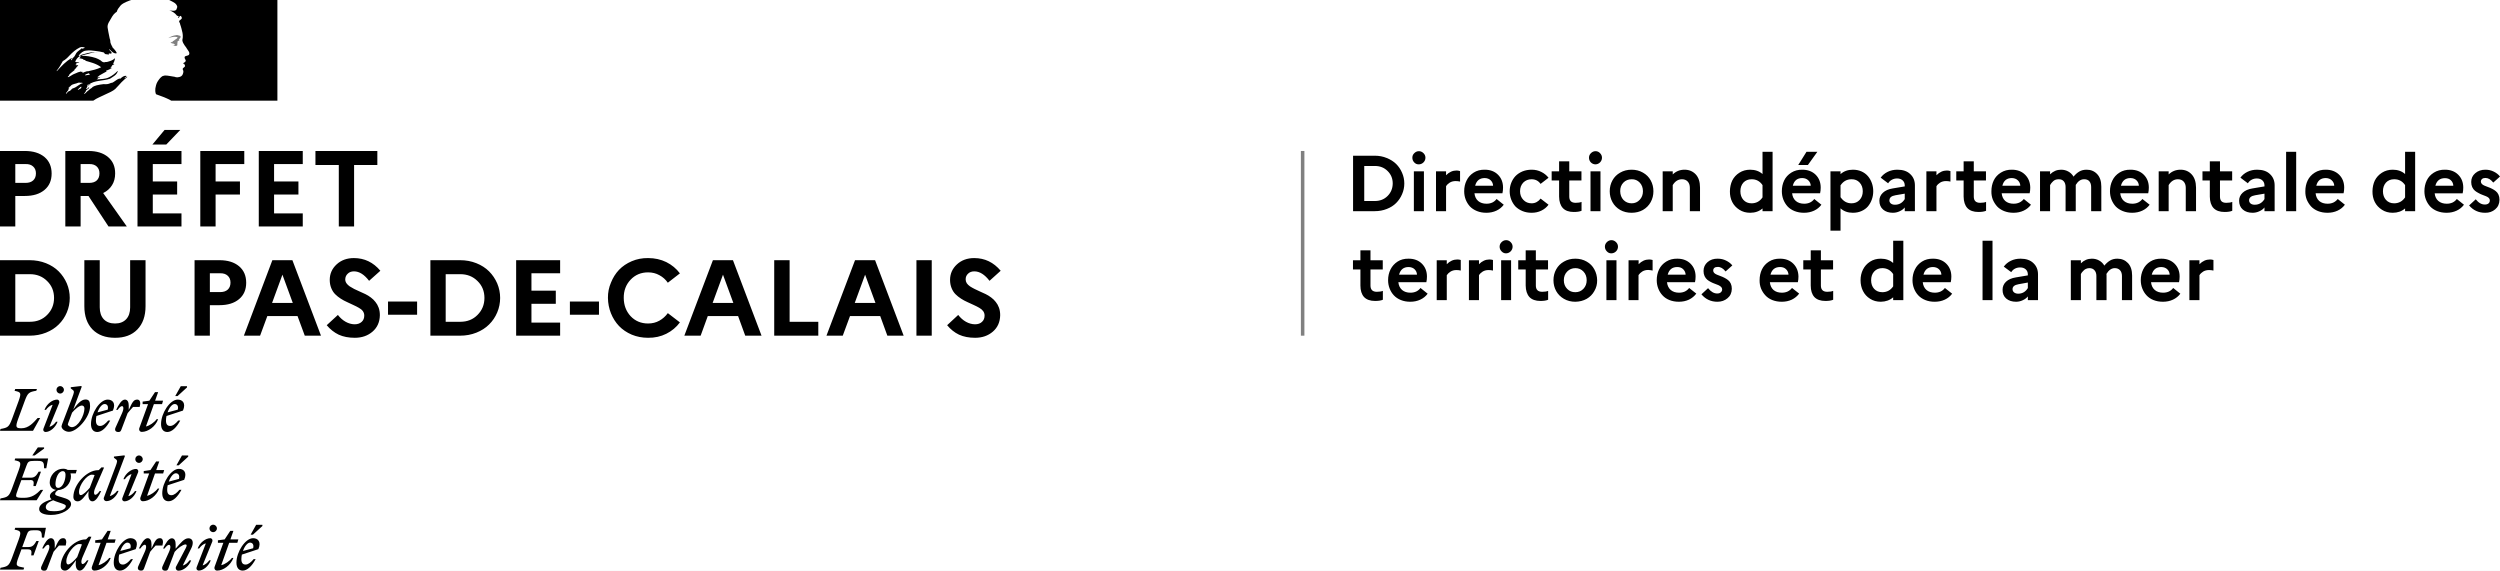
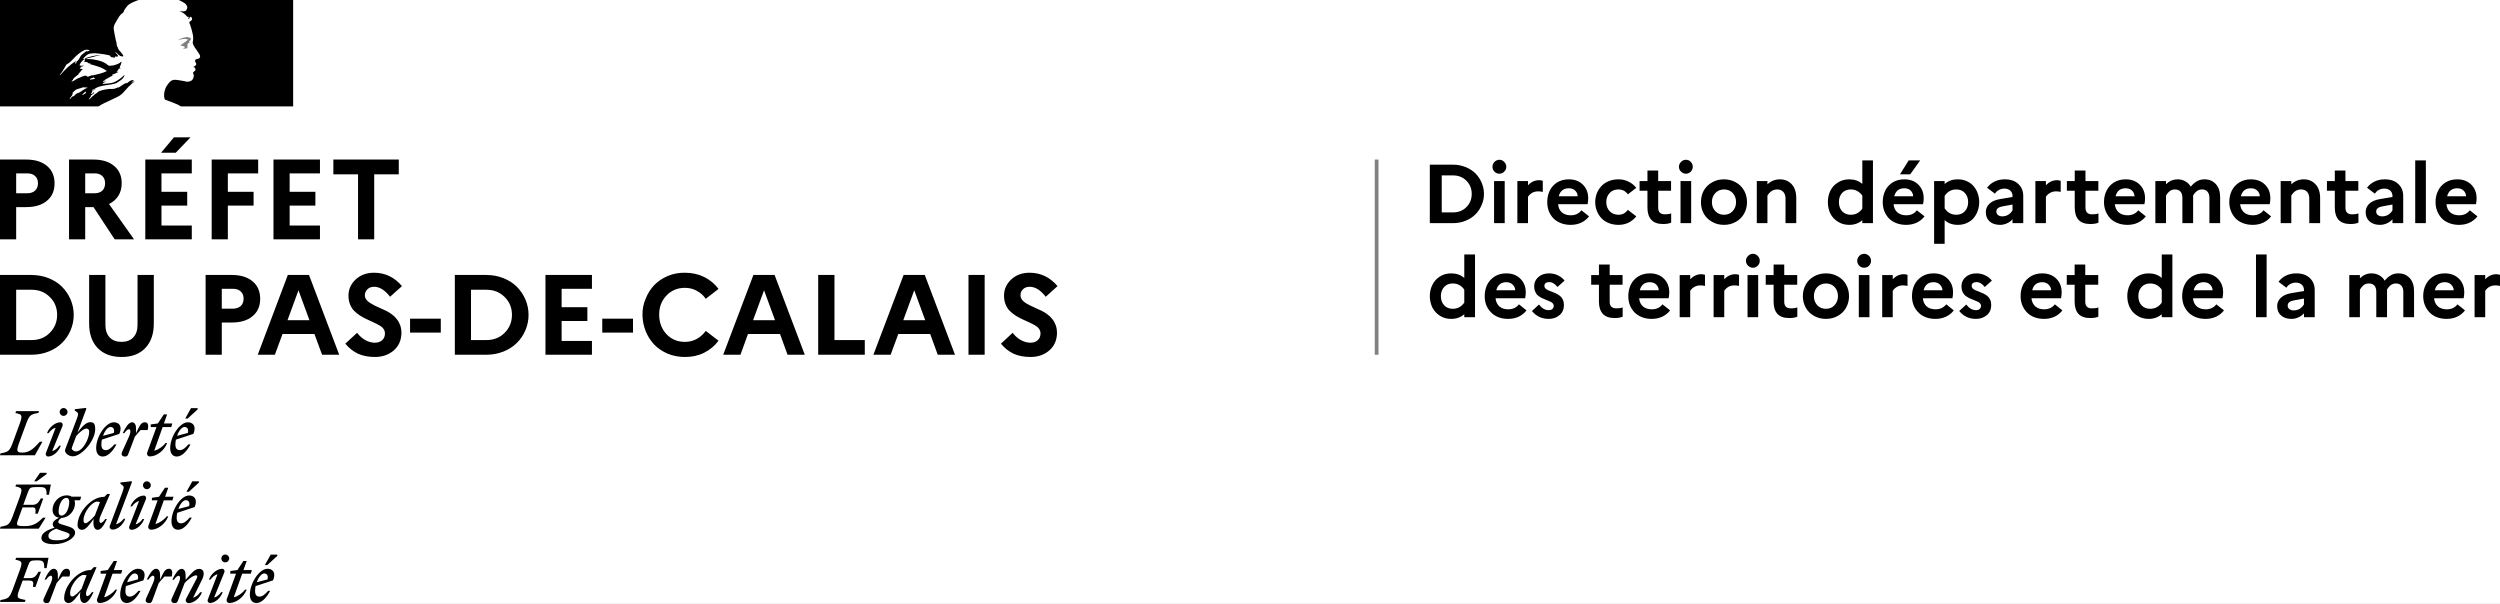
- <svg xmlns="http://www.w3.org/2000/svg" viewBox="1000 1000 24838 5670">
-   <path fill="#fff" d="M1000 1000h24838v5670h-24838z" />
+ <svg xmlns="http://www.w3.org/2000/svg" viewBox="1000 1000 23503 5670">
+   <path fill="#fff" d="M1000 1000h23503v5670h-23503z" />
  <g>
    <path d="M2145 1884c11-11 22-22 32-34 20-23 40-44 63-64 7-6 14-12 21-16 2-2 2-6 4-8-9 4-15 11-25 15-2 0-4-2-2-4 7-5 14-10 20-15h-1c-2 0-2-2-2-4-25-4-43 13-60 28-4 2-8-2-9-2-28 9-49 34-77 45v-4c-11 4-22 11-34 13-17 4-32 2-47 2-23 2-46 7-69 12-1 0-1 0-2 1-12 3-24 8-35 14l-4 4c-4 4-8 9-13 11-12 6-21 16-31 25-1 1-2 1-3 1-10 10-20 20-30 29-1 1-4 1-6 1 0-1 1-1 1-2 2-3 3-5 5-8l6-9c3-4 5-8 8-11 1-1 1-2 0-2-1-1-2-1-3-1 9-9 21-17 32-24-1 0-3-1-2-2 1-2 2-3 3-5 0-1 0-1 1-2 0-1-1-1-1-2l-9 6c-5 4-8 12-15 12h-3c-1 0-2 0-2-1v-1c0-1 1-1 1-2s1-1 1-2c0 0 0-1 1-1 0-1 1-2 1-2 0-1 1-1 1-2 1-1 2-3 2-4 0-1 1-1 1-2 1-1 1-2 2-3 1-2 0-3-1-3 3-5 8-8 13-11h-1c7-4 15-8 22-12l3-3c-11 4-20 9-30 15 0 0-2 1-3 2 0 0-2 1-5-2v-1c2-4 8-6 11-9 2 0 4 0 4 2 61-47 144-36 214-60 6-4 11-8 17-11 9-4 17-13 28-19 15-11 26-25 32-43 0-2-2-4-2-4-25 26-53 47-83 62-40 21-83 17-125 23 2-4 6-4 9-4 0-6 4-8 8-11h6c2 0 2-4 4-4 4 0 10-2 8-2-6-8-17 6-26 0 4-4 2-9 6-11h8c0-4 4-8 4-8 28-17 55-30 81-45-6 0-9 6-15 2 4 0 0-6 4-6 21-6 38-17 59-25-8 0-13 6-21 0 4-2 6-6 11-6v-6c0-2 2-2 4-2-2 0-4-2-4-2 2-4 8-2 11-6-2 0-6 0-6-2 6-8 15-9 25-11-2-4-8 0-8-4 0-2 2-2 4-2h-4c-4-2-2-6-2-8 11-13 11-30 17-45-2 0-4 0-4-2-19 21-49 28-77 36h-13c-9 4-23 4-32-2-8-4-11-9-19-15-15-9-30-17-47-23-47-15-96-23-145-21 21-11 44-12 66-19 32-9 62-21 96-19-6-2-13 0-19 0-26-2-53 6-81 11-19 4-36 11-55 15-11 4-17 15-30 13v-6c19-23 42-45 72-47 34-6 66 0 100 4 25 2 47 8 72 13 9 0 11 15 19 17 11 4 23 0 34 8 0-4-2-8 0-11 8-8 17 2 25-2 15-9-13-26-21-40 0-2 2-4 2-4 15 13 26 28 45 38 9 4 32 9 28-2-9-21-28-38-44-57v-8c-4 0-4-2-6-4v-8c-8-4-6-11-9-17-6-9-2-23-6-34-4-11-6-21-8-32-6-32-13-60-17-91-4-36 21-64 38-96 13-23 28-45 53-60 6-23 21-42 36-60 15-18 40-30 58-38 26-12 50-19 50-19h-1304v1e3h927c36-26 72-38 122-63 24-10 78-35 96-53m-290-136c-4 0-11 2-9-2 2-9 15-9 23-13 4-2 9-6 13-4 4 6 9 4 13 8-12 11-27 6-40 11m-290-41s-2-2-2-4c25-32 43-62 61-96 25-13 45-32 64-53 32-34 66-64 106-83 15-6 34-4 49 2-6 8-15 6-23 11-2 0-4 0-6-2 2-2 2-4 2-6-19 21-45 30-60 55-11 19-19 43-43 49-8 2 2-6-2-4-59 36-100 80-146 131m157-125c-2 4-4 4-6 8-2 4-4 6-8 8-2 0-4 0-4-2 2-8 8-15 15-17 3-1 3 1 3 3m88 283c-1 2-3 4-5 6 2 0 4 2 2 3-4 4-9 8-14 10h-3c-2 2-5 4-7 7-2 2-13 1-10-2 5-4 9-9 14-13 3-2 6-5 8-8 1-2 2-3 4-4 3-2 13-3 11 1m-34-15c-8 5-15 10-22 15-8 5-17 8-25 12-1-1-2-1-3-1-7 4-13 9-19 15l-3 3-3 3-4 4c-1 1-1 2-3 3-1 1-4 1-4-1-1 1-2 1-3 2-1 1-2 1-3 2h-2c-2 2-5 4-7 6-4 4-8 7-11 12v1l-1 1s0 1-1 1c0 1-1 1-1 2 0 0-1 1-2 1l-1-1s0-1-1-1c-1-1-1-2-2-3v-1c2-2 4-4 6-7 1-1 1-2 2-2 1-1 2-3 3-4 0-1 1-1 1-2 2-3 4-5 6-8l1-1c1-1 2-3 3-4s1-2 2-4v-1c1-2 1-3 2-4v-1c0-1 0-1 1-2 0-1 0-2 1-3v-1c2-4 5-7 8-10h-1c-3 2-5 4-7 6-2 2-6-1-3-3 2-1 3-3 4-4 3-3 6-7 10-10 2-2 4-3 6-4l1-1c1-2 3-3 4-5 18-17 49-17 72-28 9-4 21 2 30 0 6 0 11 0 17 4-17 3-32 14-48 24m39-132c-2-2 6 0 8-4h-15c-2 0-2-2-2-4-9 2-21 6-30 8-13 4-25 13-40 17-21 8-38 25-60 32-2 0-2-2-2-4 2-6 9-8 13-13 0-2 0-4-2-4 15-21 36-32 55-49v-6c6-8 15-11 19-21 2-6 10-13 19-17-2-2-6-2-6-6-8 0-15 4-23-2 4-3 8-5 12-7-2 0-3-1-4-3-2-4 4-8 9-9 8-2 17-2 23-8-13-2-28 4-42-4 9-25 25-45 47-57 2 0 6 0 6 2 0 9-6 17-15 19 15 4 30 4 45 11-2 4-6 2-8 2 9 6 21 2 30 9-6 6-11 0-17 0 59 17 121 30 170 68-42 21-85 30-130 40-6 0-9 0-15-2 0 2 0 6-2 6-8 0-13 0-19 4-7 6-18 8-24 2" fill="black" />
    <path d="M3755 1e3h-1074s2 0 10 5c9 5 20 11 27 14 14 7 27 16 36 30 4 6 9 17 6 25-4 9-6 25-15 28-11 6-26 6-40 4-8 0-15-2-23-4 28 11 55 25 74 51 2 4 9 6 17 6 2 0 2 4 2 6-4 4-8 6-6 11h6c9-4 8-23 21-17 9 6 13 19 8 28-8 8-15 13-23 19-2 4-2 9 0 13 6 8 8 15 9 23 6 13 8 28 13 42 8 28 15 57 13 85 0 15-8 28-2 43 4 15 13 26 21 40 8 11 15 19 21 30 11 19 32 38 23 59-6 13-26 11-40 19-11 9-2 25 4 34 9 17-11 28-25 34 4 6 11 4 13 8 2 9 11 15 6 25-8 11-30 17-19 34 8 13 3 28-2 42-6 17-21 25-34 28-11 4-25 4-36 2-4-2-8-4-11-4-32-4-64-13-96-13-9 2-19 4-26 7-9 6-16 13-23 20-1 2-3 3-4 5-1 1-2 2-2 3l-2 2c-6 7-10 14-15 22 0 1-1 1-1 1 0 1-1 2-2 3-6 11-11 23-14 35-13 43-7 80 2 89 2 2 62 21 104 40 20 9 33 15 45 23h1055v-1e3z" fill="black" />
    <path d="M2745 1366c8 2 19 2 19 6-4 15-26 19-38 34h-6c-6 4-4 13-9 13-6-2-11 0-17 2 8 8 17 13 28 11 2 0 6 4 6 8 0 0 2 0 4-2 2 0 4 0 4 2v8c-6 8-15 4-23 6 15 4 30 4 44 0 11-4 0-23 8-32-4 0 0-6-4-6 4-4 8-9 11-11 4 0 9-2 11-6 0-4-8-6-6-9 11-8 21-19 17-30-2-6-17-6-26-10s-21 0-32 2c-9 0-19 6-28 8-13 4-25 11-36 19 13-6 26-8 41-11 11-2 20-4 32-2" stroke-width="1" fill="gray" />
  </g>
  <g>
    <path d="M1e3 3250v-750h247q123 0 195 60 71 60 71 164 0 104-71 163-71 60-195 60h-95v303zm152-433h102q49 0 76-25t27-70q0-43-28-68-27-25-75-24h-102zm497 433v-750h229q124 0 195 60 72 60 71 164 0 67-31 116-31 50-88 78l235 332h-182l-199-303h-78v303zm152-433h86q48 0 74-24 27-25 27-71 0-43-27-68t-74-24h-86zm565 433v-750h437v130h-285v173h242v130h-242v187h285v130zm148-814 121-145h156l-139 145zm476 814v-750h437v130h-285v173h242v130h-242v317zm581 0v-750h437v130h-285v173h242v130h-242v187h285v130zm563-611v-139h615v139h-231v611h-152v-611zm-3134 1696v-750h294q87 0 163 30 75 30 126 81 51 51 81 120 29 69 29 144t-29 144-81 120q-51 51-126 81-75 30-163 30zm152-138h145q104 0 171-68 69-69 69-169 0-101-69-168-68-68-171-68h-145zm686-155v-457h153v469q0 75 40 118 40 42 112 42 70 0 110-42 40-42 40-118v-469h153v457q0 147-81 231t-223 83q-141 0-223-83-81-84-81-231zm1095 293v-750h247q123 0 195 60 71 60 71 164 0 104-71 163-71 60-195 60h-95v303zm152-433h102q49 0 76-25t27-70q0-43-28-68-27-25-75-24h-102zm338 433 283-750h199l284 750h-161l-72-195h-300l-72 195zm280-325h206l-103-281zm543 221 111-102q34 44 77 68 43 24 88 25 45 0 71-24 26-23 26-63 0-24-14-44-15-20-40-33-24-14-55-28-31-15-62-29-32-14-63-34t-55-44q-24-24-39-61-15-37-15-81 0-91 68-154 68-63 172-63 157 0 263 126l-112 100q-72-94-150-94-39 0-62 23-24 22-25 56 0 21 12 39 12 17 32 31 20 13 45 26 26 12 54 25 29 13 57 26 29 14 55 34 26 19 45 44 20 24 32 57 12 33 12 75-2 102-73 163-71 61-176 61-92 0-160-31-67-32-119-94zm609-104v-131h289v131zm421 208v-750h295q87 0 162 30 75 30 126 81 51 51 81 120 29 69 29 144t-29 144q-29 69-81 120-51 51-126 81-75 30-162 30zm152-138h145q104 0 171-68 69-69 69-169 0-101-69-168-68-68-171-68h-145zm700 138v-750h437v130h-285v173h242v130h-242v187h285v130zm534-208v-131h289v131zm408-14q-29-73-30-153t30-152q29-73 80-127 52-54 127-86 75-32 162-31 99 0 181 40 82 41 135 112l-120 93q-33-48-84-75-50-28-112-28-105 0-174 73-69 73-68 181t68 181q69 73 174 73 62 0 112-28t84-75l120 92q-53 72-135 113t-181 40q-87 0-162-31-75-32-127-86-51-54-80-126zm729 222 284-750h199l284 750h-162l-71-195h-301l-71 195zm281-325h206l-103-281zm612 325v-750h153v612h285v138zm519 0 284-750h199l284 750h-162l-71-195h-300l-72 195zm281-325h206l-103-281zm613 325v-750h152v750zm305-104 110-102q34 44 77 68 43 24 89 25 45 0 70-24 26-23 26-63 0-24-14-44-15-20-39-33-24-14-55-28-31-15-63-29t-63-34q-31-20-55-44-24-24-39-61-15-37-15-81 0-91 68-154 68-63 172-63 157 0 263 126l-111 100q-72-94-151-94-39 0-62 23-24 22-24 56 0 21 11 39 12 17 32 31 20 13 46 26 26 12 53 25 29 13 57 26 29 14 55 34 26 19 45 44 20 24 32 57 12 33 12 75-2 102-73 163-71 61-176 61-92 0-160-31-67-32-118-94z" />
    <path d="M13942 2500v1835" fill="none" stroke="gray" stroke-width="35" />
-     <path d="M14443 3098v-551h216q64 0 119 23 55 22 93 59 38 38 59 88 22 50 22 106t-22 106q-21 50-59 88-38 38-93 59-55 22-119 22zm111-101h106q76 0 126-50 50-50 51-124 0-74-51-124-50-50-126-50h-106zm497-383q-19-20-19-47t19-45q20-20 46-20t46 20q19 19 19 45t-19 46q-19 19-46 20t-46-19zm-4 484v-396h100v396zm220 0v-396h100v39q46-47 104-47 17 0 35 6v104q-22-5-44-5-33 0-58 15-24 15-37 36v248zm280-198q0-59 24-107 23-48 70-78t110-29q82 0 132 50 50 50 50 128 0 30-6 56h-278q5 49 37 77 32 27 83 27 32 0 58-12 26-13 42-35l71 57q-28 38-73 59-45 21-100 21-51 0-93-17-42-17-70-46-27-30-42-68-15-39-15-83zm109-55h178q-1-31-23-53-22-22-60-23-75 0-95 76zm358 137q-15-39-15-82 0-43 15-82 15-39 42-68 28-29 70-47 42-17 91-17 53 0 96 22 43 21 72 58l-79 61q-32-46-90-46-49 0-82 33-32 34-32 86 0 52 33 86 32 34 82 34 28 0 51-13 23-13 38-34l79 61q-28 38-72 59-43 21-96 21-50 0-91-17-41-17-70-46-27-30-42-69zm402-189v-91h74v-99h101v99h121v91h-121v160q0 62 63 62 37 0 59-9v88q-27 12-77 12-73 0-109-39-36-39-37-114v-160zm390-179q-19-20-19-47t19-45q20-20 46-20 27 0 45 20 19 19 19 45t-19 46q-19 19-45 20-26 0-46-19zm-4 484v-396h99v396zm218-90q-27-49-27-108t27-108q27-49 77-77 50-29 113-29 63 0 113 29 50 28 77 77 27 49 27 108t-27 108q-27 49-77 78-50 28-113 28-63 0-113-28-50-29-77-78zm109-194q-33 34-32 86t32 86q33 34 82 34 48 0 80-35 32-34 32-85 0-52-32-86-32-34-80-33-50 0-82 33zm390 284v-396h100v31q49-47 117-47 67 0 111 46 43 46 43 131v235h-101v-232q0-39-21-62-21-23-57-23-57 0-92 58v259zm691-91q-24-48-23-107t23-106q24-48 71-78t107-30q74 0 123 43v-221h100v590h-100v-27q-49 43-123 43-61 0-107-30-47-30-71-77zm111-193q-30 34-30 86t30 86q31 34 81 34 69 0 109-59v-122q-40-59-109-58-50 0-81 33zm382 86q0-59 23-107 23-48 71-78t109-29q82 0 133 50 50 50 50 128 0 30-6 56h-278q5 49 37 77 32 27 83 27 32 0 58-12 26-13 42-35l71 57q-28 38-73 59-45 21-100 21-51 0-94-17-42-17-69-46-27-30-42-68-15-39-15-83zm109-55h178q-1-31-24-53-22-22-60-23-75 0-94 76zm54-206 82-131h108l-94 131zm320 653v-590h100v28q49-44 123-44 46 0 85 17 38 17 64 47 25 29 39 68 14 39 14 82 0 43-14 82-14 39-39 69-25 29-64 46-38 17-85 17-75 0-123-44v222zm100-331 1-1q41 60 108 60 50 0 81-34 31-34 31-86t-31-86q-31-34-81-33-68 0-108 59l-1-1zm386 33q0-46 35-79 35-33 98-43l119-20v-10q0-31-21-50-21-19-55-19-29 0-52 13-23 12-37 35l-74-56q27-37 70-58t96-21q83 0 128 44 46 43 46 112v256h-101v-37q-19 24-51 38-32 15-67 15-60 0-97-32-37-32-37-88zm99-4q0 19 15 32 15 12 41 12 63 0 97-56v-54l-93 16q-59 10-59 50zm368 108v-396h100v39q46-47 104-47 17 0 35 6v104q-22-5-44-5-33 0-58 15-24 15-37 36v248zm297-305v-91h73v-99h101v99h121v91h-121v160q0 62 63 62 37 0 59-9v88q-27 12-76 12-73 0-110-39-36-39-37-114v-160zm349 107q0-59 23-107 23-48 71-78t109-29q82 0 132 50 50 50 51 128 0 30-6 56h-278q5 49 36 77 32 27 83 27 32 0 58-12 26-13 43-35l71 57q-28 38-73 59-45 21-100 21-51 0-94-17-42-17-69-46-27-30-43-68-15-39-14-83zm109-55h178q-1-31-24-53-22-22-60-23-75 0-94 76zm374 253v-396h100v30q47-46 109-46 40 0 72 18 33 18 52 51 26-32 56-50 31-19 74-19 64 0 105 44 41 44 41 124v244h-101v-240q0-36-18-57t-53-20q-48 0-82 56 1 5 0 17v244h-101v-240q0-36-18-57-18-21-52-20-16 0-30 5-14 5-24 15-10 10-17 18-6 8-13 20v259zm695-198q0-59 24-107 23-48 70-78t110-29q82 0 132 50 50 50 50 128 0 30-6 56h-278q5 49 37 77 32 27 83 27 32 0 58-12 26-13 42-35l72 57q-28 38-73 59-45 21-101 21-51 0-93-17-42-17-70-46-27-30-42-68-15-39-15-83zm109-55h178q-1-31-23-53-22-22-60-23-75 0-95 76zm375 253v-396h99v31q49-47 118-47 67 0 110 46 43 46 44 131v235h-102v-232q0-39-21-62-21-23-57-23-57 0-92 58v259zm435-305v-91h73v-99h101v99h121v91h-121v161q0 62 63 61 37 0 59-9v88q-27 12-76 12-73 0-110-39-36-39-37-113v-161zm364 201q0-46 35-79 35-33 98-43l119-20v-10q0-31-21-50-21-19-55-19-29 0-52 13-23 12-37 35l-74-56q27-37 70-58t96-21q83 0 128 44 46 43 46 112v256h-101v-37q-19 24-51 38-32 15-67 15-60 0-97-32-37-32-37-88zm99-4q0 19 15 32 15 12 41 12 63 0 97-56v-54l-93 16q-59 10-60 50zm368 108v-590h100v590zm191-198q0-59 23-107 23-48 71-78t109-29q82 0 133 50 50 50 50 128 0 30-6 56h-278q5 49 36 77 32 27 83 27 32 0 58-12 26-13 43-35l71 57q-28 38-73 59-45 21-100 21-51 0-94-17-42-17-69-46-27-30-43-68-15-39-14-83zm109-55h178q-1-31-24-53-22-22-60-23-75 0-94 76zm581 162q-24-48-23-107t23-106q24-48 71-78t107-30q74 0 123 43v-221h100v590h-100v-27q-50 43-123 43-61 0-107-30-47-30-71-77zm111-193q-30 34-30 86t30 86q31 34 81 34 69 0 109-59v-122q-40-59-109-58-50 0-81 33zm382 86q0-59 23-107 23-48 71-78t110-29q82 0 132 50 50 50 50 128 0 30-6 57h-278q5 49 37 76 32 27 83 27 32 0 58-12 26-13 42-35l71 57q-28 38-73 59-45 21-100 21-51 0-94-17-42-17-69-46-27-30-42-68-15-39-15-83zm109-55h178q-1-31-23-53-22-22-60-22-75 0-95 75zm335 196 66-61q42 53 91 52 23 0 36-11 13-11 13-30 0-14-10-24-10-10-27-17-16-7-36-14-20-7-39-18-20-10-36-23-16-13-27-36-10-22-10-51 0-53 40-87 40-35 101-35 45 0 83 19 39 19 62 49l-67 60q-36-46-78-46-22 0-33 10-12 10-12 26 0 13 10 24 10 10 27 17 17 7 36 14 20 7 39 17 20 10 36 23 17 13 27 35 10 22 10 51-1 60-43 95-41 35-100 34-97 0-159-73zm-11089 636v-91h74v-99h100v99h122v91h-122v160q0 62 63 62 37 0 60-9v88q-27 12-77 12-73 0-110-39-36-40-36-114v-160zm349 107q0-59 24-107 24-48 70-78t110-29q82 0 132 50 50 50 50 128 0 30-6 56h-278q5 49 37 77 32 27 83 27 32 0 58-12 26-13 42-35l71 57q-28 38-73 59-45 21-100 21-51 0-93-17-42-17-70-47-27-29-42-68-15-39-15-82zm109-55h178q-1-31-23-53-22-22-60-23-75 0-95 76zm374 253v-396h100v39q46-47 105-47 17 0 34 5v105q-22-5-43-5-33 0-58 15-24 15-38 36v248zm320 0v-396h100v39q46-47 104-47 17 0 35 5v105q-22-5-44-5-33 0-58 15-24 15-37 36v248zm324-485q-19-20-19-46t19-45q20-20 46-20t45 20q19 19 19 45t-19 46q-19 19-45 20t-46-20zm-4 485v-396h99v396zm170-305v-91h74v-99h101v99h121v91h-121v160q0 62 63 62 37 0 59-9v88q-27 12-76 12-73 0-110-39-36-40-37-114v-160zm377 215q-27-49-27-108t27-108q27-49 77-77 50-29 113-29 63 0 113 29 50 28 76 77 27 49 28 108t-28 108q-27 49-76 77-50 28-113 29-63 0-113-29-50-29-77-77zm109-194q-33 34-33 86t33 86q33 34 82 33 48 0 80-34 32-34 32-85 0-52-32-86-32-34-80-34-49 0-82 34zm394-201q-19-20-19-46t19-45q20-20 46-20t46 20q19 19 19 45t-19 46q-19 19-46 20t-46-20zm-4 485v-396h100v396zm220 0v-396h100v39q46-47 104-47 17 0 35 5v105q-22-5-44-6-33 0-58 15-24 15-38 36v249zm280-198q0-59 23-107 23-48 71-78t110-29q82 0 132 50 50 50 50 128 0 30-6 56h-278q5 49 37 77 32 27 83 27 32 0 58-12 26-13 42-35l71 56q-28 38-73 60-45 21-100 21-51 0-94-17-42-17-69-47-27-29-42-68-15-39-15-82zm109-55h178q-1-31-24-54-22-22-59-22-75 0-95 76zm335 195 66-61q42 53 91 53 23 0 36-12 13-12 13-29 0-14-10-24-10-10-27-18-16-7-36-14-20-7-39-17-20-10-36-23-16-13-27-36-10-22-10-51 0-53 40-88 40-35 101-34 45 0 83 19 39 19 62 48l-67 60q-36-46-78-45-22 0-33 9-12 10-12 27 0 14 10 24 10 10 27 17 17 7 36 14 20 7 39 17 20 10 36 23 17 13 27 35 10 22 10 51-1 60-43 94-41 35-100 35-97 0-159-74zm578-140q0-59 23-107 23-48 70-78t110-29q82 0 132 50 50 50 51 128 0 30-6 56h-278q5 49 36 77 32 27 83 27 32 0 58-12 26-13 43-35l71 56q-28 38-73 60-45 21-100 21-51 0-94-17-42-17-69-47-27-29-43-68-15-39-14-82zm108-55h179q-1-31-24-54-22-22-60-22-75 0-95 76zm326-52v-91h74v-99h101v99h121v91h-121v160q0 62 63 62 37 0 59-9v88q-27 12-77 12-73 0-110-39-36-40-36-114v-160zm593 214q-24-48-24-107 0-58 24-106 24-48 70-78t107-30q74 0 123 43v-221h101v590h-101v-28q-50 43-123 44-61 0-107-30-46-29-70-77zm111-193q-30 33-30 86t30 86q31 33 81 33 69 0 108-58v-122q-40-59-108-59-50 0-81 34zm381 86q0-59 24-107 23-48 70-78t110-29q82 0 132 50 50 50 50 128 0 30-6 56h-278q5 49 37 77 32 27 83 27 32 0 58-12 26-13 42-35l72 57q-28 38-73 59-45 21-101 21-51 0-93-17-42-17-70-47-27-29-42-68-15-39-15-82zm109-55h178q-1-31-23-53-22-22-60-23-75 0-95 76zm587 253v-590h99v590zm199-104q0-46 34-79 35-33 98-43l119-20v-10q0-31-21-50-21-19-55-19-29 0-52 12-23 12-37 35l-74-55q27-37 70-58 43-21 96-21 83 0 128 44 46 43 46 112v256h-101v-37q-19 24-51 38-32 15-66 15-60 0-98-32-37-32-36-88zm99-5q0 19 15 32 15 12 40 13 63 0 97-56v-55l-93 17q-59 10-59 49zm579 109v-396h100v30q47-46 109-46 40 0 72 18 33 18 52 51 26-32 56-50 31-19 73-19 64 0 106 44 41 44 41 124v244h-101v-240q0-36-19-57-19-21-52-21-48 0-83 57 1 5 1 17v244h-101v-240q0-36-19-57-18-21-51-21-16 0-30 6-14 5-24 15-10 10-17 18t-13 20v259zm695-198q0-59 24-107 23-48 70-78t110-29q82 0 132 50 50 50 50 128 0 30-6 56h-278q5 49 37 77 32 27 83 27 32 0 58-12 26-13 42-35l71 57q-28 38-73 59-45 21-100 21-51 0-94-17-42-17-69-47-27-29-42-68-15-39-15-82zm109-55h178q-1-31-23-53-22-22-60-23-75 0-95 76zm374 253v-396h100v39q46-47 105-47 17 0 34 5v105q-22-5-44-5-33 0-58 15-24 15-37 36v248z" />
+     <path d="M14442 3098v-550h216q64 0 119 22 55 22 93 59 38 38 59 88 22 51 22 106t-22 105q-21 51-59 88-38 38-93 60-55 22-119 22zm112-101h106q76 0 126-50 50-50 50-124 0-74-50-124-50-50-126-50h-106zm496-383q-19-20-19-46t19-46q20-20 46-20t45 20q20 19 20 46 0 26-20 46-18 19-45 19t-46-19zm-4 484v-396h100v396zm219 0v-396h100v39q46-47 105-47 16 0 34 6v104q-22-5-44-5-33 0-58 15-24 15-37 36v248zm281-198q0-59 23-107 23-48 70-78 47-29 110-29 82 0 132 50 50 50 50 128 0 30-6 56h-277q4 49 36 77 32 27 83 27 32 0 58-12 26-13 42-35l72 57q-28 37-73 59-45 21-100 21-52 0-94-17-42-17-70-46-27-30-42-68-14-39-14-83zm108-55h178q-1-31-23-53-22-22-60-22-75 0-95 75zm358 137q-15-39-15-82t15-82q15-39 43-68 27-30 69-47 42-17 92-17 52 0 95 22 43 21 72 58l-79 61q-32-46-90-46-49 0-81 33-32 34-32 86 0 52 32 86 32 33 83 33 28 0 50-12 23-13 38-34l79 61q-29 37-72 59-43 21-95 21-50 0-92-17-42-17-69-46-28-30-43-69zm402-189v-91h74v-99h101v99h121v91h-121v160q0 62 63 62 37 0 59-9v87q-28 13-77 13-73 0-109-39-37-40-37-114v-160zm390-179q-20-20-20-46t20-46q19-20 46-20t45 20q19 19 19 46 0 26-19 46-19 19-45 19t-46-19zm-5 484v-396h100v396zm218-90q-26-49-26-108 0-59 26-108 28-49 78-77 49-29 112-29t113 29q50 28 77 77 27 49 27 108 0 59-27 108-27 49-77 77-50 29-113 29t-112-29q-50-28-78-77zm110-194q-33 34-33 86 0 52 33 86t82 33q48 0 80-34 32-34 32-85 0-52-32-86-32-33-80-33-50 0-82 33zm389 284v-396h100v31q49-47 117-47 68 0 111 46 43 46 43 130v236h-101v-232q0-39-21-62-20-23-57-23-57 0-92 58v259zm691-91q-23-49-23-107 0-58 23-106 24-49 71-78 46-30 107-30 74 0 123 43v-221h100v590h-100v-28q-50 44-123 44-61 0-107-30-47-29-71-77zm111-193q-30 33-30 86 0 53 30 86 31 33 81 33 69 0 109-58v-122q-41-58-109-58-50 0-81 33zm382 86q0-59 23-107 23-48 70-78 47-29 110-29 82 0 132 50 50 50 50 128 0 30-6 56h-277q4 49 36 77 32 27 83 27 32 0 58-12 26-13 42-35l72 57q-28 37-73 59-45 21-100 21-52 0-94-17-42-17-70-46-27-30-42-68-14-39-14-83zm108-55h178q-1-31-23-53-22-22-60-22-75 0-95 75zm54-206 82-131h108l-94 131zm321 653v-590h99v28q49-44 124-44 46 0 84 17 38 17 64 47 25 29 39 68 14 39 14 82t-14 82q-14 39-39 69-26 29-64 46-38 17-84 17-75 0-124-44v222zm99-331 1-1q41 59 108 59 51 0 81-33 31-34 31-86 0-52-31-86-30-33-81-33-67 0-108 59l-1-1zm387 33q0-46 34-79 34-32 98-43l119-20v-10q0-31-21-50-21-19-55-19-29 0-52 13-23 12-37 35l-74-56q27-37 70-58t96-21q83 0 128 44 46 43 46 112v256h-101v-37q-19 24-51 38-32 15-66 15-61 0-98-32-36-33-36-88zm99-5q0 20 15 32 15 13 40 13 62 0 97-56v-55l-93 17q-59 10-59 49zm367 109v-396h99v39q46-47 105-47 16 0 34 6v104q-22-5-43-5-34 0-58 15-25 15-38 36v248zm296-305v-91h74v-99h101v99h121v91h-121v160q0 62 63 62 37 0 59-9v87q-28 13-77 13-73 0-110-39-36-40-36-114v-160zm349 107q0-59 24-107 23-48 70-78 47-29 110-29 82 0 132 50 50 50 50 128 0 30-6 56h-278q5 49 37 77 32 27 83 27 32 0 58-12 26-13 42-35l71 57q-28 37-73 59-44 21-100 21-51 0-93-17-43-17-70-46-27-30-42-68-15-39-15-83zm109-55h178q-1-31-23-53-23-22-60-22-76 0-95 75zm374 253v-396h100v30q47-46 109-46 40 0 72 18 32 18 52 51 25-32 56-50 31-19 73-19 65 0 106 44 41 44 41 124v244h-101v-240q0-36-19-57t-52-20q-48 0-82 56 0 5 0 17v244h-101v-240q0-36-18-57-19-20-52-20-16 0-30 5-14 5-24 15-10 10-17 18-6 8-13 20v259zm695-198q0-59 23-107 24-48 71-78 47-29 109-29 82 0 133 50 50 50 50 128 0 30-6 56h-278q5 49 37 77 31 27 83 27 31 0 57-12 27-13 43-35l71 57q-28 37-73 59-45 21-100 21-51 0-94-17-42-17-69-46-27-30-42-68-15-39-15-83zm109-55h178q-1-31-24-53-22-22-60-22-75 0-94 75zm374 253v-396h100v31q49-47 117-47 67 0 110 46 44 46 44 130v236h-102v-232q0-39-20-62t-57-23q-58 0-92 58v259zm435-305v-91h74v-99h100v99h121v91h-121v160q0 62 63 62 37 0 59-9v87q-27 13-76 13-73 0-110-39-36-40-36-114v-160zm364 201q0-46 34-79 35-32 98-43l120-20v-10q0-31-21-50-21-19-55-19-30 0-53 13-23 12-36 35l-74-56q27-37 70-58t96-21q83 0 128 44 46 43 46 112v256h-101v-37q-19 24-51 38-32 15-67 15-60 0-97-32-37-33-37-88zm99-5q0 20 15 32 16 13 41 13 62 0 97-56v-55l-94 17q-59 10-59 49zm367 109v-590h100v590zm191-198q0-59 24-107 23-48 70-78 47-29 110-29 82 0 132 50 50 50 50 128 0 30-6 56h-277q4 49 36 77 32 27 83 27 32 0 58-12 26-13 42-35l72 57q-29 37-73 59-45 21-101 21-51 0-93-17-43-17-70-46-27-30-42-68-15-39-15-83zm109-55h178q-1-31-23-53-22-22-60-22-75 0-95 75zm-9540 1046q-24-49-24-107t24-106q24-49 70-78 46-30 107-30 74 0 123 43v-221h101v590h-101v-28q-50 44-123 44-61 0-107-30t-70-77zm111-193q-31 33-31 86t31 86q30 33 80 33 69 0 109-58v-122q-40-58-109-58-50 0-80 33zm381 86q0-59 23-107 24-48 71-78 46-29 109-29 82 0 132 50 51 50 51 128 0 29-6 56h-278q5 49 36 77 32 27 83 27 32 0 58-12 26-13 43-35l71 57q-28 37-73 59-45 21-100 21-52 0-94-17-42-17-69-47-28-29-43-67-14-39-14-83zm109-55h178q-1-31-24-53-22-23-60-23-75 0-94 76zm335 195 66-61q41 53 91 53 23 0 35-11 13-12 13-30 0-14-10-24-10-11-26-17-17-8-36-15-20-7-40-17-19-10-36-23-16-13-26-36-10-22-10-51 0-53 39-87 40-35 101-35 45 0 84 19 39 19 62 49l-67 60q-36-46-78-46-22 0-34 10-11 9-11 26 0 13 10 24 10 10 26 17 17 7 36 14 20 7 40 17 19 10 36 23 16 13 26 35 10 22 10 51-1 60-42 94-42 35-101 35-97 0-158-74zm557-247v-91h73v-99h101v99h121v91h-121v160q0 62 63 62 37 0 59-9v87q-27 13-76 13-74 0-110-39-37-40-37-114v-160zm349 107q0-59 23-107 23-48 70-78 47-29 110-29 82 0 132 50 50 50 50 128 0 29-6 56h-277q4 49 36 77 32 27 83 27 32 0 58-12 26-13 42-35l72 57q-28 37-73 59-45 21-100 21-52 0-94-17-42-17-70-47-27-29-42-67-14-39-14-83zm108-55h178q-1-31-23-53-22-23-60-23-75 0-95 76zm375 253v-396h99v39q46-47 105-47 16 0 34 6v104q-22-5-43-5-34 0-58 15-25 15-38 36v248zm319 0v-396h100v39q45-47 104-47 17 0 35 6v104q-23-5-44-5-33 0-58 15-24 15-37 36v248zm324-484q-20-20-20-46t20-46q19-20 46-20t45 20q19 19 19 46 0 26-19 46-19 19-45 19t-46-19zm-5 484v-396h100v396zm171-305v-91h74v-99h100v99h122v91h-122v160q0 62 63 62 38 0 60-9v87q-28 13-77 13-73 0-110-39-36-40-36-114v-160zm376 215q-27-49-27-108 0-59 27-108 27-49 77-77 50-29 113-29t113 29q50 28 77 77 27 49 27 108 0 59-27 108-27 49-77 77-50 29-113 29t-113-29q-50-28-77-77zm109-194q-32 34-32 86 0 52 32 86t83 33q48 0 79-34 32-34 32-85 0-52-32-86-31-33-79-33-50 0-83 33zm394-200q-19-20-19-46t19-46q20-20 46-20t46 20q19 19 19 46 0 26-19 46-19 19-46 19t-46-19zm-4 484v-396h100v396zm220 0v-396h99v39q46-47 105-47 16 0 34 6v104q-22-5-43-5-34 0-58 15-25 15-38 36v248zm280-198q0-59 23-107 24-48 71-78 46-29 109-29 82 0 132 50 51 50 51 128 0 29-6 56h-278q5 49 36 77 32 27 83 27 32 0 58-12 26-13 43-35l71 57q-28 37-73 59-45 21-100 21-52 0-94-17-42-17-69-47-28-29-43-67-14-39-14-83zm109-55h178q-2-31-24-53-22-23-60-23-75 0-94 76zm335 195 66-61q41 53 91 53 23 0 35-11 13-12 13-30 0-14-10-24-10-11-26-17-17-8-36-15-20-7-40-17-19-10-36-23-16-13-26-36-10-22-10-51 0-53 39-87 40-35 101-35 45 0 84 19 39 19 62 49l-67 60q-36-46-78-46-22 0-34 10-11 9-11 26 0 13 10 24 10 10 26 17 17 7 36 14 20 7 40 17 19 10 36 23 16 13 26 35 10 22 10 51-1 60-42 94-42 35-101 35-97 0-158-74zm577-140q0-59 23-107 24-48 71-78 47-29 109-29 82 0 133 50 50 50 50 128 0 29-6 56h-278q5 49 37 77 31 27 82 27 32 0 58-12 27-13 43-35l71 57q-28 37-73 59-45 21-100 21-51 0-94-17-42-17-69-47-27-29-42-67-15-39-15-83zm109-55h178q-1-31-24-53-22-23-60-23-75 0-94 76zm325-52v-91h74v-99h100v99h122v91h-122v160q0 62 63 62 38 0 60-9v87q-28 13-77 13-73 0-110-39-36-40-36-114v-160zm593 214q-24-49-24-107t24-106q23-49 70-78 46-30 107-30 74 0 123 43v-221h100v590h-100v-28q-50 44-123 44-61 0-107-30-47-29-70-77zm110-193q-30 33-30 86t30 86q31 33 81 33 69 0 109-58v-122q-41-58-109-58-50 0-81 33zm382 86q0-59 23-107 23-48 70-78 47-29 110-29 82 0 132 50 50 50 50 128 0 29-6 56h-277q4 49 36 77 32 27 83 27 32 0 58-12 26-13 42-35l72 57q-28 37-73 59-45 21-100 21-52 0-94-17-42-17-70-47-27-29-42-67-14-39-14-83zm108-55h178q-1-31-23-53-22-23-60-23-75 0-95 76zm586 253v-590h100v590zm199-104q0-46 35-79 34-32 97-43l120-20v-10q0-31-21-50-21-19-55-19-29 0-52 13-23 11-37 35l-74-56q27-37 70-58t96-21q83 0 128 44 46 43 46 112v256h-101v-37q-19 24-51 38-32 15-67 15-60 0-97-32t-37-88zm99-5q0 20 15 32 16 13 41 13 62 0 97-56v-55l-94 17q-59 10-59 49zm579 109v-396h100v30q47-46 109-46 40 0 72 18 33 17 52 51 25-32 56-50 31-19 73-19 65 0 106 44 41 44 41 124v244h-101v-240q0-36-19-57t-52-20q-48 0-82 56 0 5 0 17v244h-101v-240q0-36-18-57-18-20-52-20-16 0-30 5-14 5-24 15-10 10-16 18-7 8-14 20v259zm695-198q0-59 24-107 23-48 70-78 47-29 110-29 81 0 132 50 50 50 50 128 0 29-6 56h-278q5 49 37 77 32 27 83 27 31 0 58-12 26-13 42-35l71 57q-28 37-73 59-45 21-100 21-51 0-94-17-42-17-69-47-27-29-42-67-15-39-15-83zm109-55h178q-1-31-24-53-22-23-59-23-76 0-95 76zm374 253v-396h100v39q46-47 104-47 17 0 35 6v104q-22-5-44-5-33 0-58 15-24 15-37 36v248z" />
  </g>
  <path d="M3484 6391c22 0 41 17 31 56l-101 27c16-48 46-83 70-83m56 164h-20c-25 30-53 54-80 54-28 0-42-17-42-54 0-15 2-31 5-45l164-54c32-76-7-109-52-109-78 0-166 136-166 243 0 51 24 79 62 79 45 0 91-43 129-114m-26-244 93-85v-12h-62l-55 98h24zm-349 82h54l-86 236c-8 20 3 40 24 40 61 0 134-52 162-126h-15c-22 31-70 65-106 72l79-222h81l10-34h-79l30-85h-31l-56 85-67 9zm-56-12c7-22-8-34-19-34-47 0-104 43-126 102h15c15-22 41-46 66-50l-91 236c-8 22 8 34 20 34 45 0 98-43 120-102h-15c-15 22-41 46-66 50zm9-94c20 0 37-17 37-37s-17-37-37-37c-21 0-37 17-37 37 0 21 16 37 37 37m-439 126c14 0 22 22 0 71l-64 142c-12 27 1 44 27 44 16 0 23-4 30-21l63-166c29-36 83-74 107-74 17 0 15 14 4 36l-97 185c-9 18 3 40 24 40 47 0 104-43 126-102h-17c-15 22-41 46-66 50l83-168c11-21 16-41 16-57 0-27-15-45-44-45-41 0-76 46-126 103v-44c0-31-10-59-38-59-33 0-63 52-87 102h15c17-24 32-37 44-37m-65 6c11-39 5-72-24-72-37 0-49 25-85 103v-44c0-31-10-59-38-59-33 0-63 52-87 102h15c16-23 31-37 43-37 14 0 22 22 0 71l-64 142c-12 27 1 44 27 44 16 0 23-4 30-21l61-166c18-22 34-41 54-62h68zm-349-28c22 0 41 17 31 56l-101 27c17-48 46-83 70-83m56 164h-20c-25 30-53 54-80 54-28 0-42-17-42-54 0-15 2-31 5-45l164-54c32-76-6-109-52-109-78 0-166 136-166 243 0 51 24 79 62 79 45 0 91-43 129-114m-375-162h54l-86 236c-8 20 3 40 24 40 61 0 135-52 162-126h-15c-22 31-70 65-106 72l79-222h81l10-34h-79l30-85h-31l-56 85-67 9zm-287 184c0-73 81-172 127-172 10 0 20 1 28 4l-47 126c-27 33-69 73-89 73-12 0-19-9-19-31m249-244-25-2-28 28h-5c-119 0-247 148-247 265 0 27 15 45 44 45 35 0 69-50 108-103l-2 19c-5 54 12 84 40 84 33 0 63-52 86-102h-15c-16 23-31 37-43 37s-21-23 0-71zm-255 86c11-39 5-72-24-72-37 0-49 25-85 103v-44c0-31-10-59-39-59-33 0-63 52-86 102h15c16-23 31-37 43-37 14 0 22 22 0 71l-65 143c-12 27 1 44 27 44 16 0 23-4 30-21l63-167c18-22 34-41 54-62h67zm-419 239 6-18c-79-15-89-15-57-101l30-81h63c39 0 40 17 34 60h23l52-143h-23c-20 34-35 60-78 60h-63l43-117c15-42 22-50 76-50h14c55 0 62 15 62 73h22l18-97h-305l-6 18c63 13 69 19 40 101l-65 177c-30 81-42 88-115 101l-5 18h234zm1513-956c22 0 41 17 31 56l-101 27c16-48 46-83 70-83m56 164h-20c-25 30-53 54-80 54-28 0-42-17-42-54 0-15 2-31 5-45l164-54c32-76-7-109-52-109-78 0-166 136-166 243 0 51 24 79 62 79 45 1 91-43 129-114m-26-244 93-85v-12h-62l-55 98h24zm-349 82h54l-86 236c-8 20 3 40 24 40 61 0 134-52 162-126h-15c-22 31-70 65-106 72l79-222h81l10-34h-79l30-85h-31l-56 85-67 10zm-56-11c7-22-8-34-20-34-47 0-104 43-126 102h15c15-22 41-46 66-50l-91 236c-8 22 8 34 20 34 45 0 98-43 120-102h-15c-15 22-41 46-66 50zm9-94c20 0 37-17 37-37s-17-37-37-37c-21 0-37 17-37 37s16 37 37 37m-290 330 150-398-5-7-104 12v12l20 15c18 14 12 27-4 72l-114 304c-10 18 3 40 24 40 47 0 98-43 120-102h-15c-16 23-48 47-72 52m-306-41c0-73 81-172 127-172 10 0 19 1 28 4l-48 126c-27 33-69 73-89 73-11 1-18-9-18-31m249-243-25-2-28 28h-5c-119 0-247 148-247 265 0 27 15 45 44 45 35 0 69-50 108-103l-2 19c-5 54 12 84 40 84 33 0 63-52 86-102h-15c-16 23-31 37-43 37s-21-23 0-70zm-579 393c0-31 30-51 73-68 14 7 36 15 64 24 45 15 62 21 62 34 0 29-41 51-116 51-56 1-83-11-83-41m123-191c-20 0-27-17-27-36 0-59 28-130 73-130 20 0 27 17 27 36 0 58-29 130-73 130m128 162c0-38-34-52-89-68-47-14-69-18-69-34 0-12 10-27 30-38 78-4 127-74 127-136 0-11-2-21-5-30h53l10-34h-90c-12-8-27-12-44-12-82 0-135 72-135 136 0 41 24 69 62 74-38 18-60 37-60 61 0 14 5 24 17 33-88 26-124 59-124 97 0 41 54 58 118 58 108 1 199-58 199-107m-408-240c39 0 40 17 34 60h23l52-143h-23c-20 34-35 60-78 60h-87l43-117c15-42 23-50 76-50h38c55 0 62 15 62 73h22l18-97h-327l-6 18c63 13 69 19 40 101l-65 177c-30 81-42 88-115 101l-5 18h364l65-103h-25c-42 42-85 79-166 79-97 0-88-5-56-95l30-81h86zm47-244 93-68v-12h-62l-55 80zm1390-511c22 0 41 17 31 56l-101 27c16-49 46-83 70-83m56 164h-20c-25 30-53 54-80 54-28 0-42-17-42-54 0-15 2-31 5-45l164-54c32-76-7-109-52-109-78 0-166 136-166 243 0 51 24 79 62 79 45 0 91-43 129-114m-26-244 93-85v-12h-62l-55 98h24zm-349 81h55l-86 236c-8 20 3 40 24 40 61 0 135-52 162-126h-15c-22 31-70 65-106 72l79-222h81l10-34h-79l30-85h-31l-56 85-67 9v25zm-28 27c11-39 5-72-24-72-37 0-49 25-85 103v-44c0-31-10-59-38-59-33 0-63 52-87 102h15c16-23 31-37 43-37 14 0 22 22 0 71l-64 142c-12 27 1 44 27 44 16 0 23-4 30-21l63-166c18-22 34-41 54-62h66zm-349-28c22 0 41 17 31 56l-101 27c16-49 46-83 70-83m56 164h-20c-25 30-53 54-80 54-28 0-42-17-42-54 0-15 2-31 5-45l164-54c32-76-6-109-52-109-78 0-166 136-166 243 0 51 24 79 62 79 45 0 91-43 129-114m-382 66c-16 0-39-15-39-28 0-4 7-23 16-46l26-70c28-34 72-71 97-71 15 0 26 10 26 31-1 66-61 184-126 184m182-209c0-48-12-66-46-66-42 0-81 45-121 99l84-226-5-7-104 12v12l20 15c18 14 12 28-4 72l-91 239c-8 20-17 44-17 50 0 28 38 55 73 55 79 2 211-143 211-255m-307-31c6-22-8-34-20-34-47 0-104 43-126 102h15c15-22 41-46 66-50l-91 236c-8 22 8 34 20 34 45 0 98-43 120-102h-15c-15 22-41 46-66 50zm10-94c20 0 37-17 37-37s-17-37-37-37c-21 0-37 17-37 37s16 37 37 37m-231-45h-216l-6 18c63 13 69 19 40 101l-65 177c-30 81-42 88-115 101l-5 18h328l71-127h-25c-41 45-88 102-161 102-55 0-63-10-32-95l65-177c30-81 42-88 115-101z" />
</svg>
